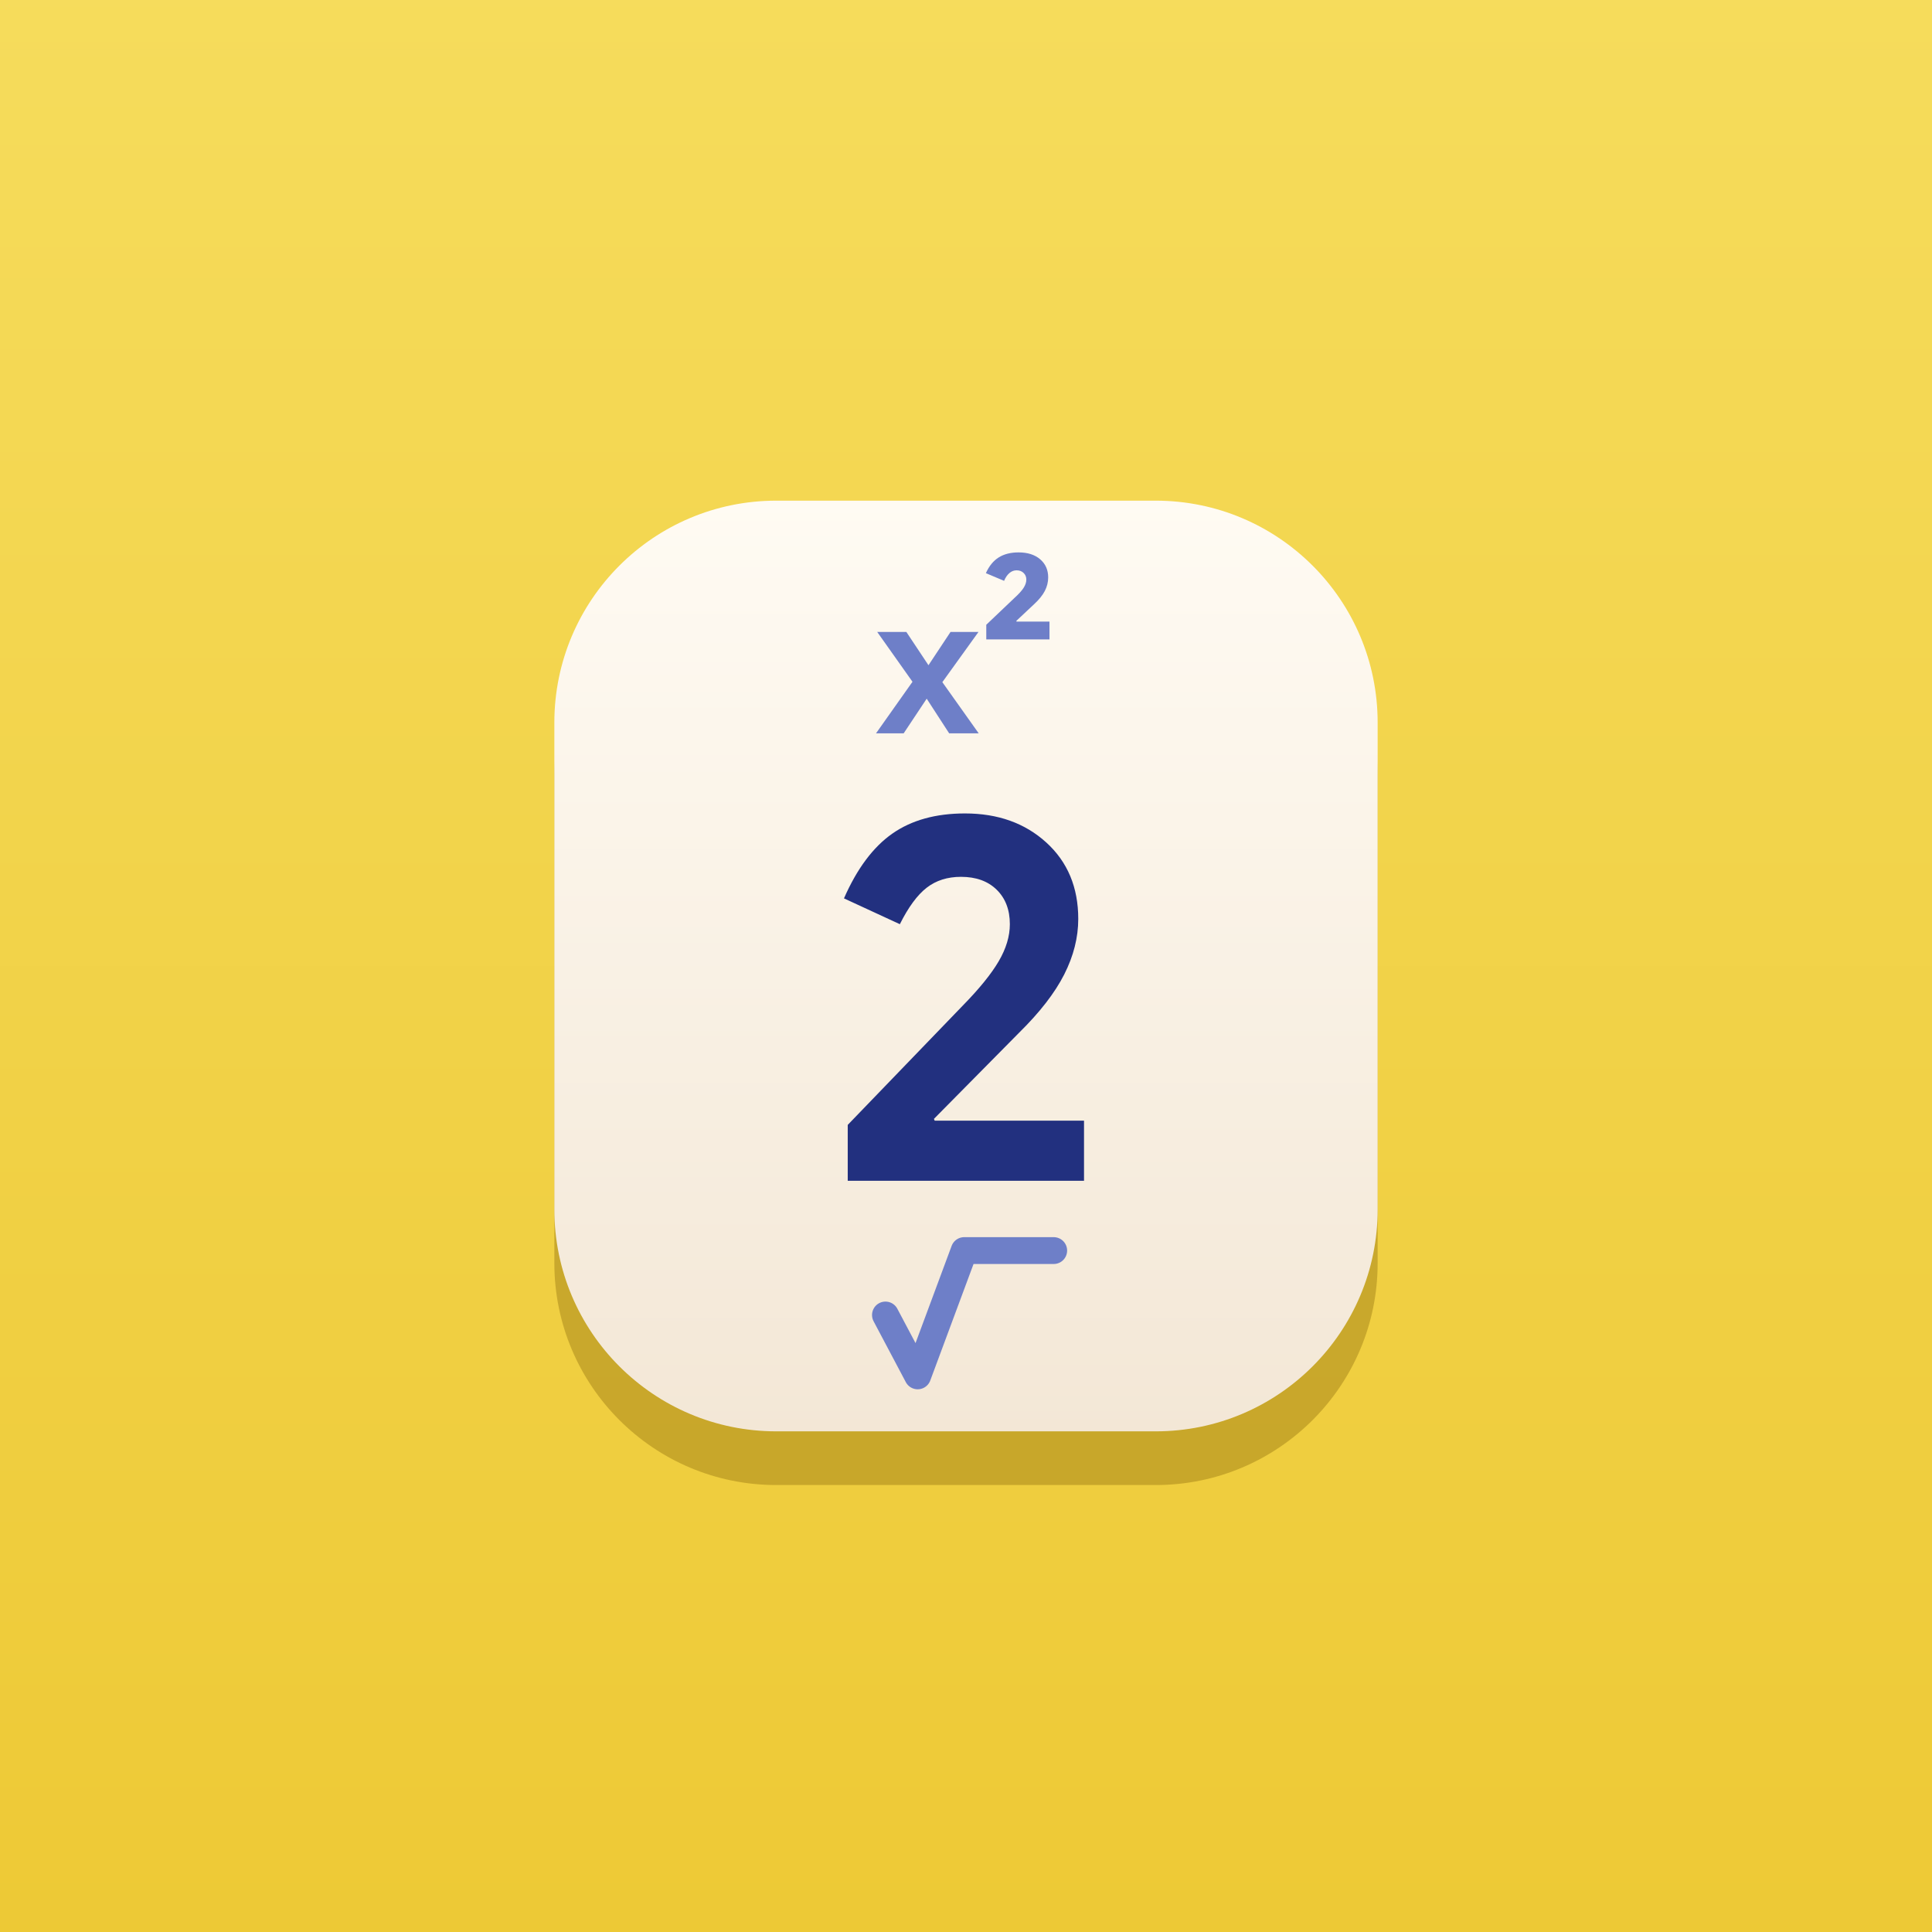
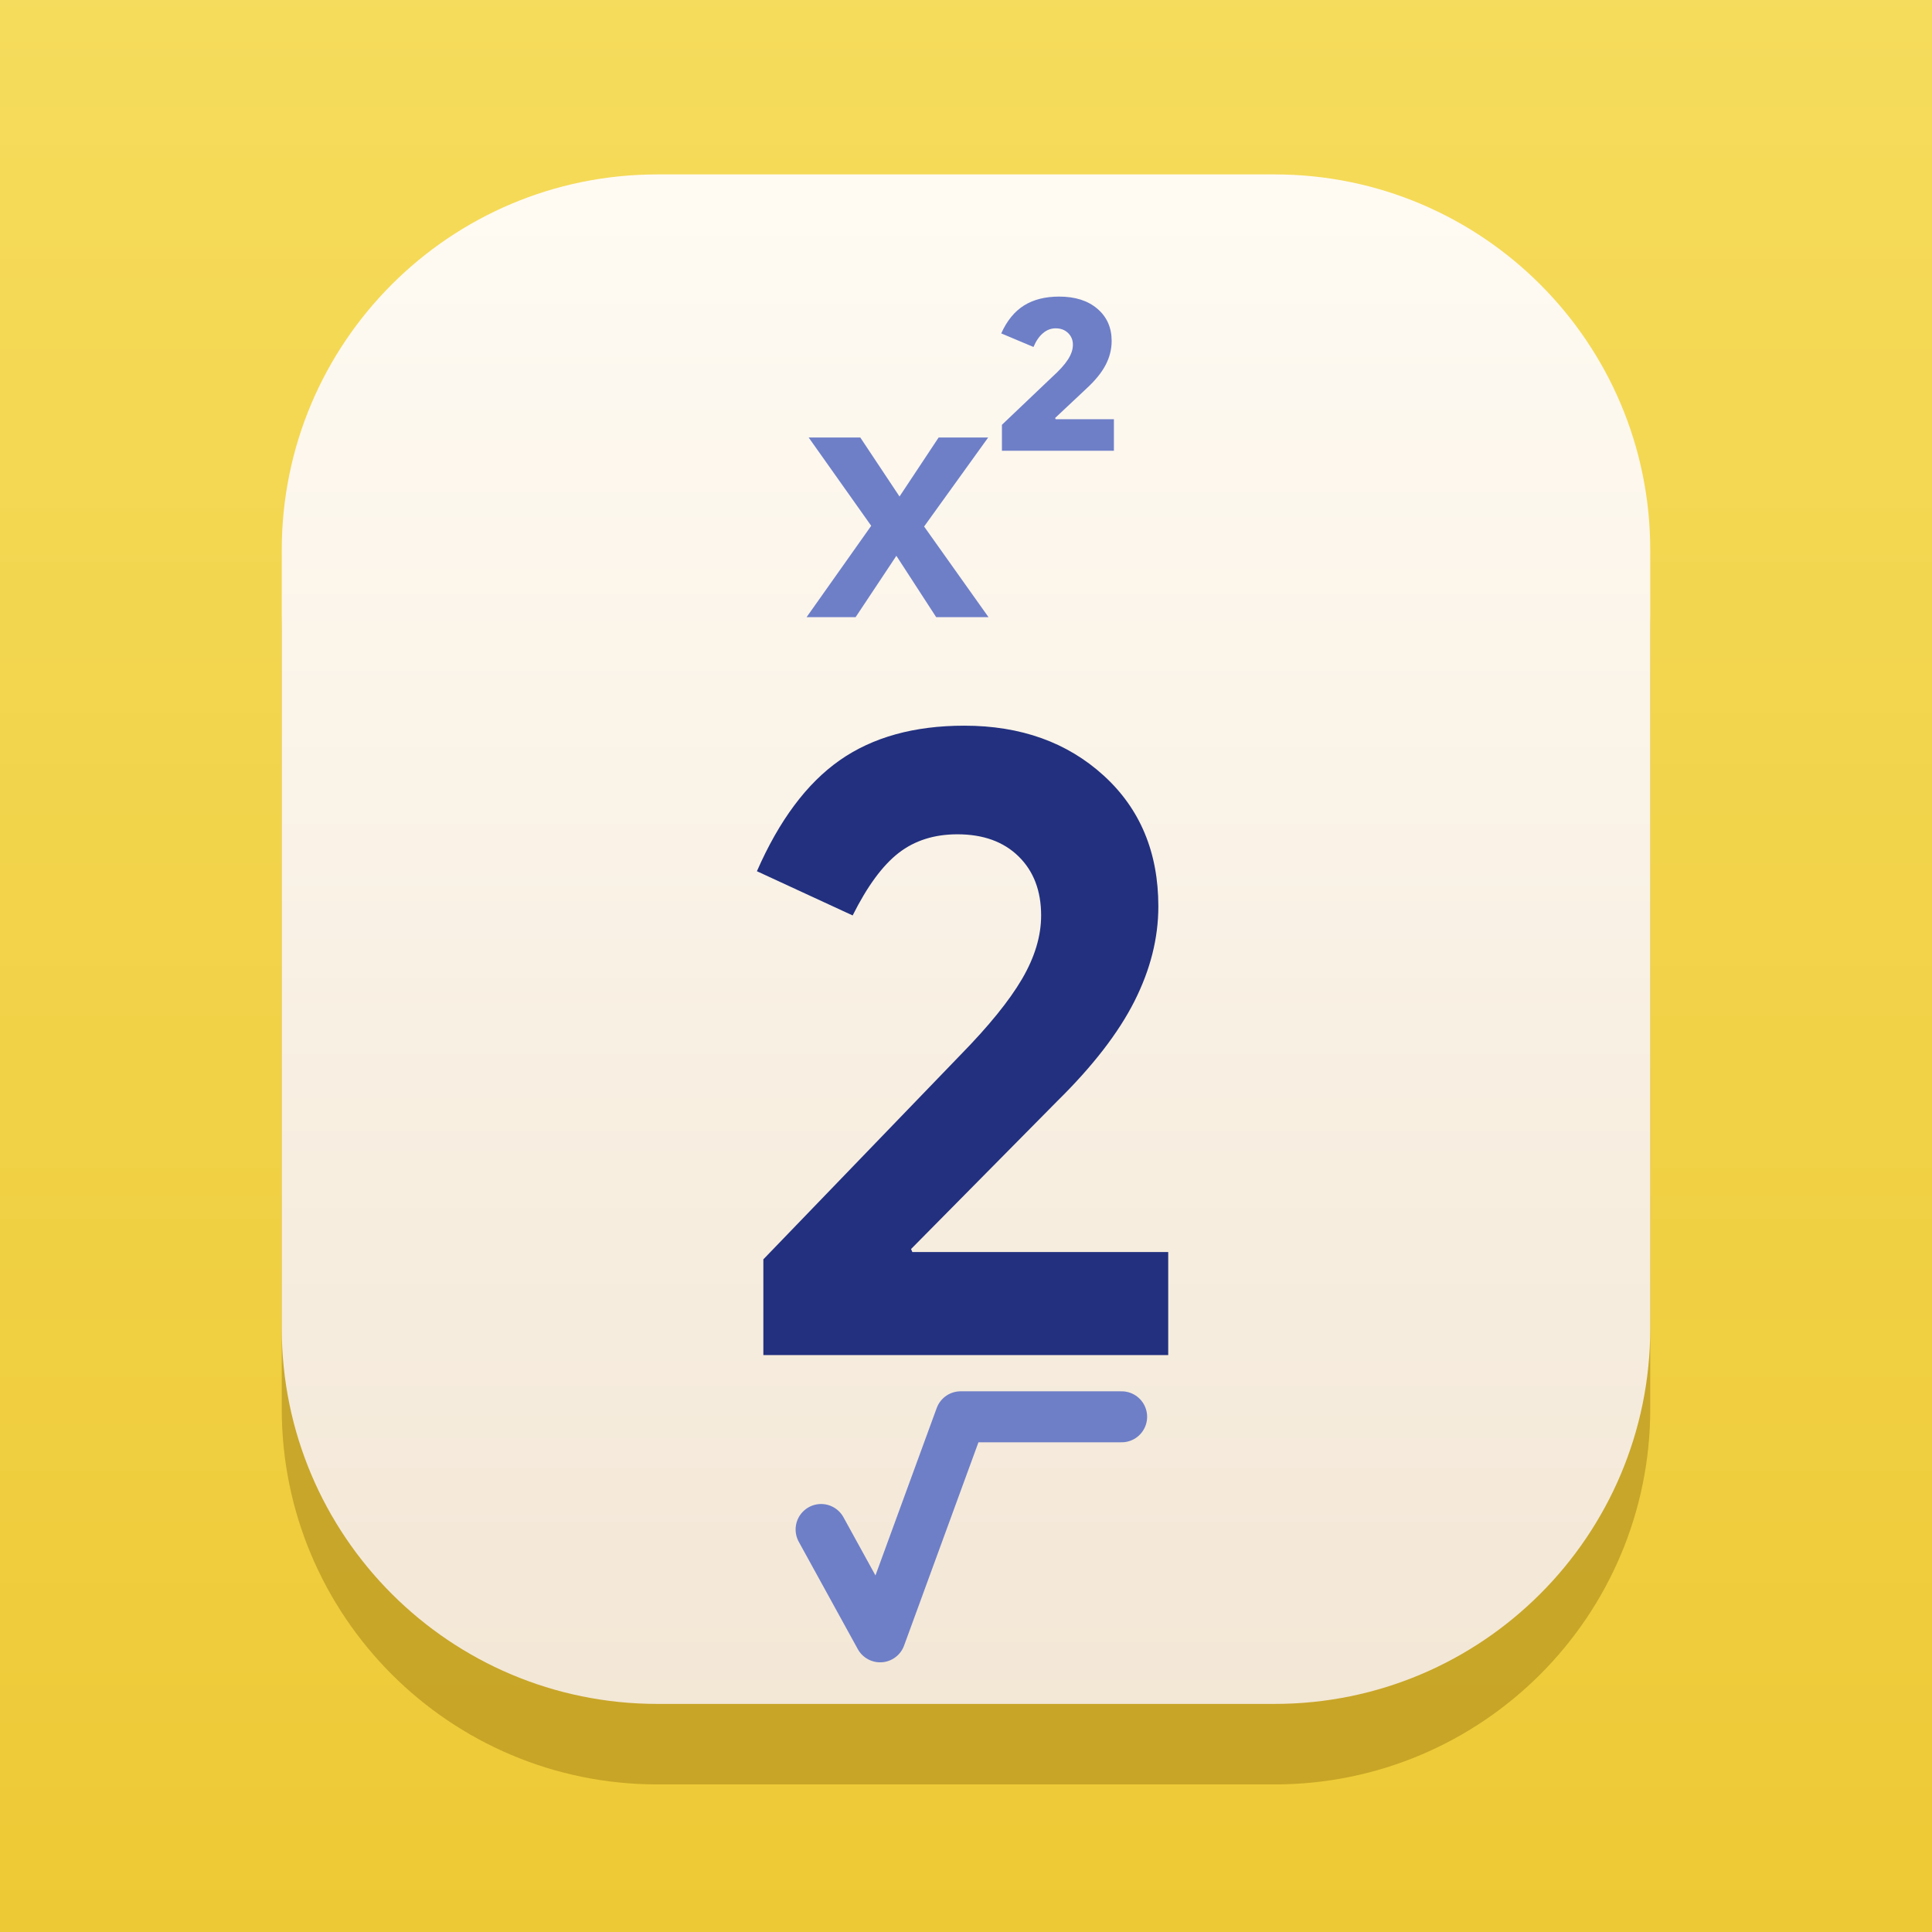
<svg xmlns="http://www.w3.org/2000/svg" viewBox="18 18 72 72">
  <defs>
    <clipPath id="icon-shape">
      <rect x="18" y="18" width="72" height="72" />
    </clipPath>
  </defs>
  <g clip-path="url(#icon-shape)">
    <defs>
      <linearGradient id="background-field" x1="0" y1="0" x2="0" y2="1">
        <stop offset="0" stop-color="#F8E166" />
        <stop offset="1" stop-color="#EBC42B" />
      </linearGradient>
    </defs>
    <rect width="108" height="108" fill="url(#background-field)" />
-     <g transform="translate(54 54) scale(0.667) translate(-54 -54)">
-       <defs>
-         <linearGradient id="foreground-key" x1="0" y1="0" x2="0" y2="1">
-           <stop offset="0" stop-color="#FFFBF3" />
-           <stop offset="1" stop-color="#F3E7D6" />
-         </linearGradient>
-       </defs>
-       <rect x="31" y="31" width="46" height="52" rx="12.4" fill="#7A5A00" fill-opacity="0.33" />
-       <rect x="31" y="28" width="46" height="52" rx="12.4" fill="url(#foreground-key)" />
-       <path d="M53.059 41.0Q53.059 41.0 53.059 41.0Q53.059 41.0 53.059 41.0L51.415 38.465H51.255L49.039 35.335Q49.039 35.335 49.039 35.335Q49.039 35.335 49.039 35.335H50.667Q50.667 35.335 50.667 35.335Q50.667 35.335 50.667 35.335L52.334 37.843L52.471 37.849L54.709 41.0Q54.709 41.0 54.709 41.0Q54.709 41.0 54.709 41.0ZM48.973 41.0Q48.973 41.0 48.973 41.0Q48.973 41.0 48.973 41.0L51.272 37.749H51.536L53.136 35.335Q53.136 35.335 53.136 35.335Q53.136 35.335 53.136 35.335H54.698Q54.698 35.335 54.698 35.335Q54.698 35.335 54.698 35.335L52.438 38.475H52.196L50.518 41.0Q50.518 41.0 50.518 41.0Q50.518 41.0 50.518 41.0Z M56.711 33.432Q57.058 33.118 57.215 32.877Q57.371 32.635 57.371 32.409Q57.371 32.189 57.22 32.041Q57.069 31.892 56.827 31.892Q56.607 31.892 56.428 32.043Q56.249 32.194 56.128 32.48Q56.128 32.48 56.128 32.48Q56.128 32.48 56.128 32.48L55.111 32.051Q55.111 32.051 55.111 32.051Q55.111 32.051 55.111 32.051Q55.38 31.452 55.829 31.171Q56.277 30.891 56.937 30.891Q57.696 30.891 58.144 31.276Q58.592 31.661 58.592 32.288Q58.592 32.684 58.403 33.047Q58.213 33.41 57.8 33.79L56.81 34.719L56.827 34.758H58.664Q58.664 34.758 58.664 34.758Q58.664 34.758 58.664 34.758V35.753Q58.664 35.753 58.664 35.753Q58.664 35.753 58.664 35.753H55.133Q55.133 35.753 55.133 35.753Q55.133 35.753 55.133 35.753V34.934Q55.133 34.934 55.133 34.934Q55.133 34.934 55.133 34.934Z" fill="#6E7FC8" />
-       <path d="M47.392 66.0Q47.392 66.0 47.392 66.0Q47.392 66.0 47.392 66.0V62.878Q47.392 62.878 47.392 62.878Q47.392 62.878 47.392 62.878L53.818 56.214Q55.204 54.8 55.827 53.736Q56.45 52.672 56.45 51.664Q56.45 50.46 55.715 49.739Q54.98 49.018 53.72 49.018Q52.586 49.018 51.802 49.627Q51.018 50.236 50.304 51.664Q50.304 51.664 50.304 51.664Q50.304 51.664 50.304 51.664L47.182 50.222Q47.182 50.222 47.182 50.222Q47.182 50.222 47.182 50.222Q48.274 47.73 49.884 46.603Q51.494 45.476 53.944 45.476Q56.702 45.476 58.487 47.1Q60.272 48.724 60.272 51.37Q60.272 52.924 59.488 54.471Q58.704 56.018 56.968 57.726L52.208 62.542L52.25 62.64H60.594Q60.594 62.64 60.594 62.64Q60.594 62.64 60.594 62.64V66.0Q60.594 66.0 60.594 66.0Q60.594 66.0 60.594 66.0Z" fill="#22307F" />
-       <path d="M49.5,73.5 l1.8,3.4 l2.6,-7 h5" fill="none" stroke="#6E7FC8" stroke-width="1.5" stroke-linecap="round" stroke-linejoin="round" />
-     </g>
+     <defs>
+       <linearGradient id="foreground-key" x1="0" y1="0" x2="0" y2="1">
+         <stop offset="0" stop-color="#FFFBF3" />
+         <stop offset="1" stop-color="#F3E7D6" />
+       </linearGradient>
+     </defs>
+     <rect x="28.5" y="27.5" width="51" height="57" rx="14" fill="#7A5A00" fill-opacity="0.33" />
+     <rect x="28.5" y="24.5" width="51" height="57" rx="14" fill="url(#foreground-key)" />
+     <path d="M52.889 41.0Q52.889 41.0 52.889 41.0Q52.889 41.0 52.889 41.0L50.945 38.004H50.757L48.137 34.305Q48.137 34.305 48.137 34.305Q48.137 34.305 48.137 34.305H50.061Q50.061 34.305 50.061 34.305Q50.061 34.305 50.061 34.305L52.031 37.269L52.193 37.276L54.839 41.0Q54.839 41.0 54.839 41.0Q54.839 41.0 54.839 41.0ZM48.059 41.0Q48.059 41.0 48.059 41.0Q48.059 41.0 48.059 41.0L50.776 37.159H51.088L52.98 34.305Q52.98 34.305 52.98 34.305Q52.98 34.305 52.98 34.305H54.826Q54.826 34.305 54.826 34.305Q54.826 34.305 54.826 34.305L52.154 38.017H51.868L49.886 41.0Q49.886 41.0 49.886 41.0Q49.886 41.0 49.886 41.0Z M57.204 32.056Q57.614 31.686 57.799 31.399Q57.984 31.113 57.984 30.847Q57.984 30.587 57.806 30.412Q57.627 30.236 57.341 30.236Q57.081 30.236 56.87 30.415Q56.658 30.593 56.515 30.931Q56.515 30.931 56.515 30.931Q56.515 30.931 56.515 30.931L55.313 30.425Q55.313 30.425 55.313 30.425Q55.313 30.425 55.313 30.425Q55.632 29.716 56.161 29.385Q56.691 29.053 57.471 29.053Q58.368 29.053 58.898 29.508Q59.428 29.963 59.428 30.704Q59.428 31.172 59.203 31.601Q58.979 32.03 58.492 32.478L57.322 33.577L57.341 33.623H59.512Q59.512 33.623 59.512 33.623Q59.512 33.623 59.512 33.623V34.799Q59.512 34.799 59.512 34.799Q59.512 34.799 59.512 34.799H55.339Q55.339 34.799 55.339 34.799Q55.339 34.799 55.339 34.799V33.831Q55.339 33.831 55.339 33.831Q55.339 33.831 55.339 33.831Z" fill="#6E7FC8" />
+     <path d="M46.448 68.5Q46.448 68.5 46.448 68.5Q46.448 68.5 46.448 68.5V64.932Q46.448 64.932 46.448 64.932Q46.448 64.932 46.448 64.932L53.792 57.316Q55.376 55.7 56.088 54.484Q56.8 53.268 56.8 52.116Q56.8 50.74 55.96 49.916Q55.12 49.092 53.68 49.092Q52.384 49.092 51.488 49.788Q50.592 50.484 49.776 52.116Q49.776 52.116 49.776 52.116Q49.776 52.116 49.776 52.116L46.208 50.468Q46.208 50.468 46.208 50.468Q46.208 50.468 46.208 50.468Q47.456 47.62 49.296 46.332Q51.136 45.044 53.936 45.044Q57.088 45.044 59.128 46.9Q61.168 48.756 61.168 51.78Q61.168 53.556 60.272 55.324Q59.376 57.092 57.392 59.044L51.952 64.548L52.0 64.66H61.536Q61.536 64.66 61.536 64.66Q61.536 64.66 61.536 64.66V68.5Q61.536 68.5 61.536 68.5Q61.536 68.5 61.536 68.5Z" fill="#22307F" />
+     <path d="M48.6,75 l2.2,4 l3,-8.2 h6" fill="none" stroke="#6E7FC8" stroke-width="1.9" stroke-linecap="round" stroke-linejoin="round" />
  </g>
</svg>
